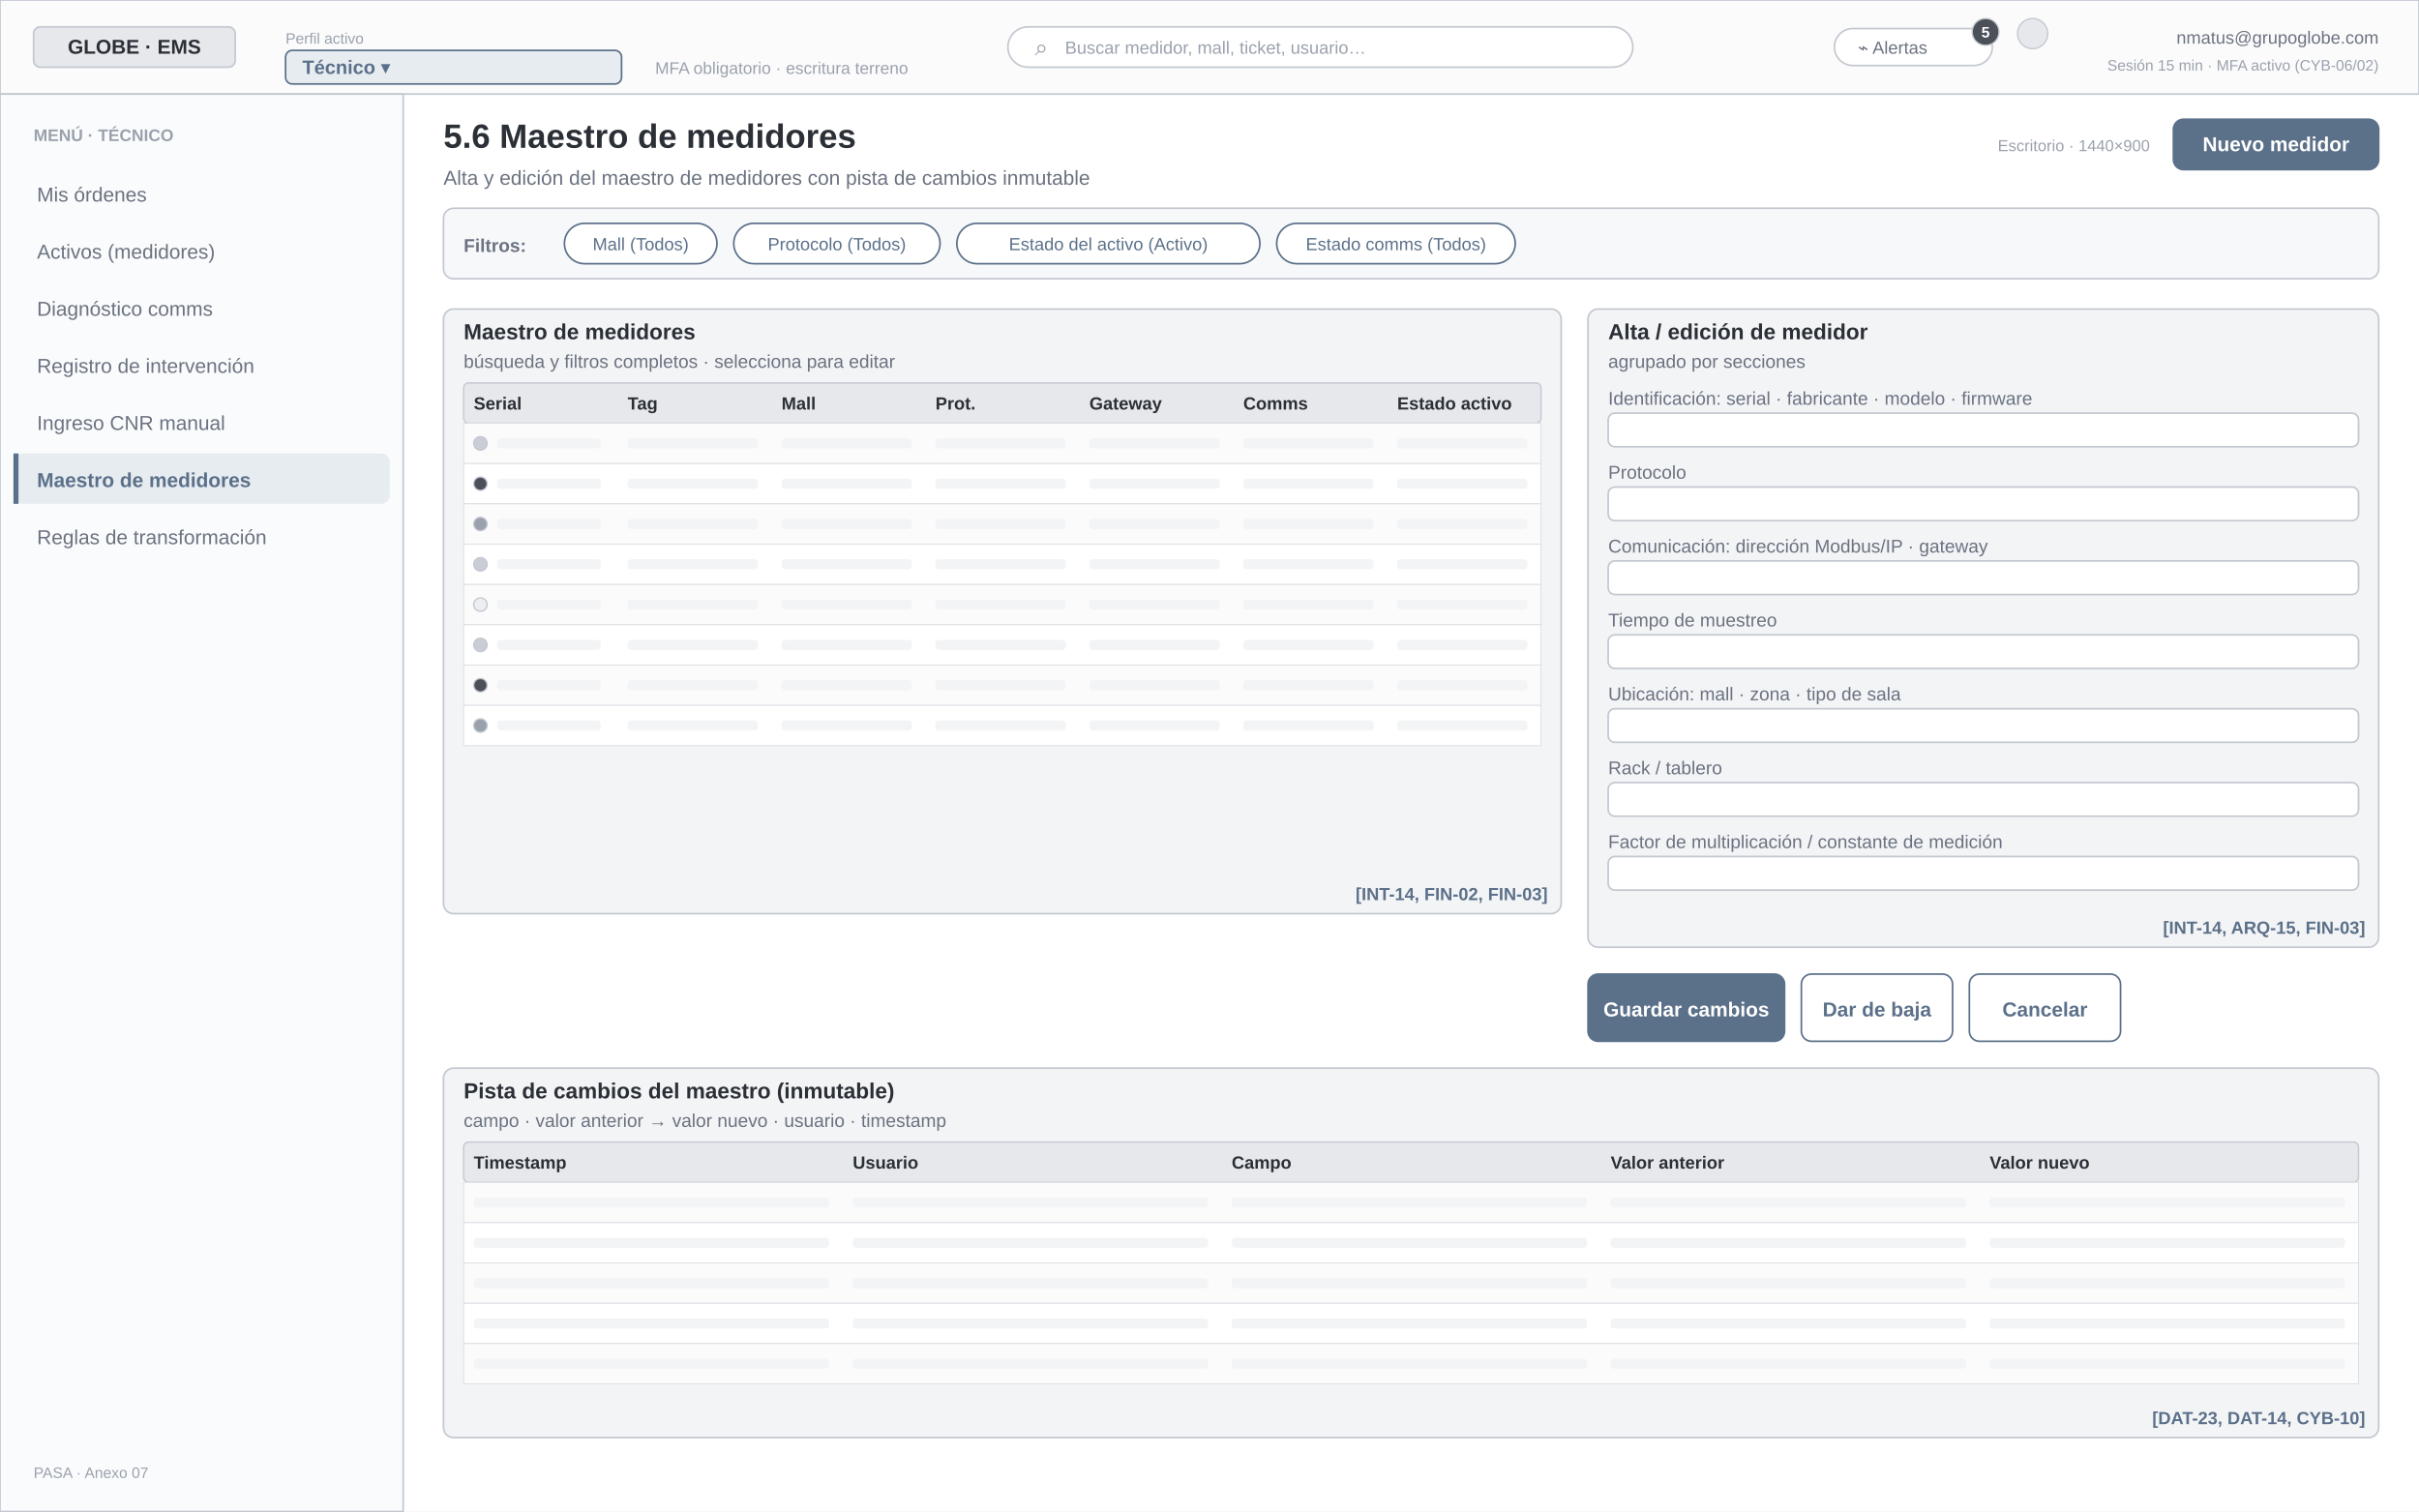
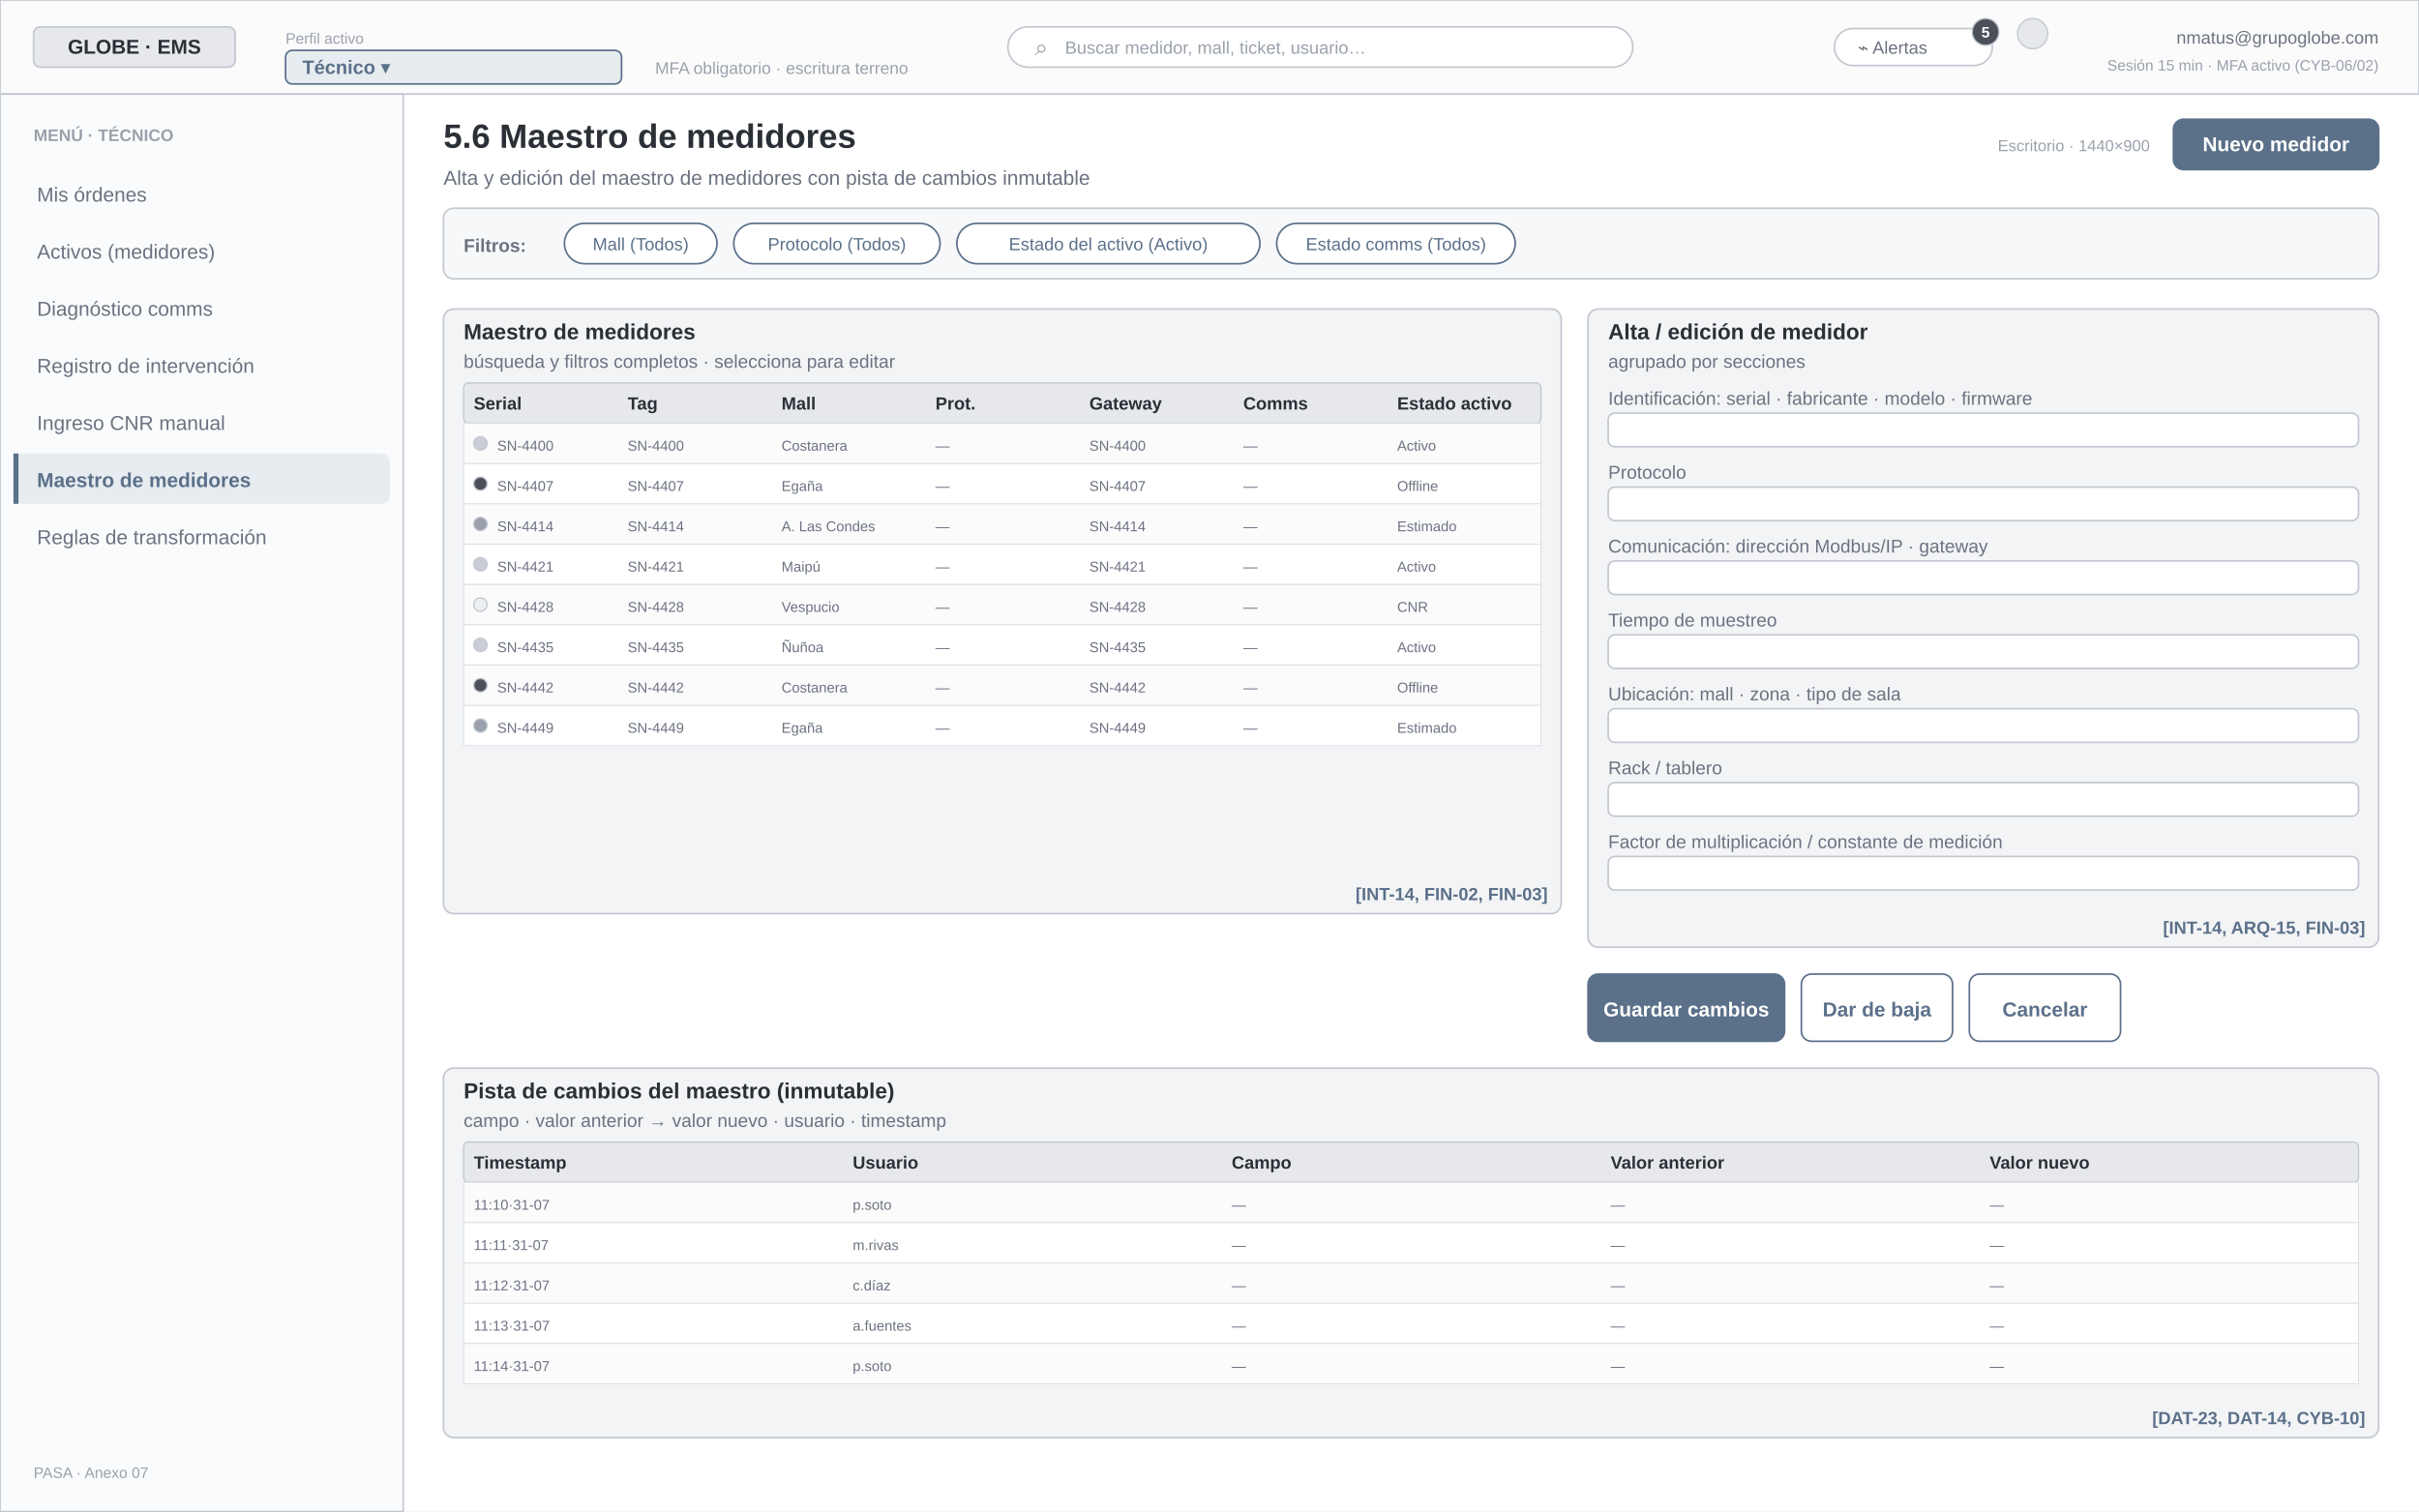
<svg xmlns="http://www.w3.org/2000/svg" viewBox="0 0 1440 900" width="1440" height="900" font-family="'Segoe UI', 'Helvetica Neue', Arial, sans-serif">
  <rect x="0" y="0" width="1440" height="900" rx="0" fill="#ffffff" stroke="none" stroke-width="1" />
  <rect x="0" y="0" width="1440" height="56" rx="0" fill="#fbfbfc" stroke="#c3c8d0" stroke-width="1" />
  <rect x="20" y="16" width="120" height="24" rx="4" fill="#e6e8ec" stroke="#c3c8d0" stroke-width="1" />
  <text x="80" y="32" font-family="'Segoe UI', 'Helvetica Neue', Arial, sans-serif" font-size="12" fill="#2b2f36" font-weight="700" text-anchor="middle">GLOBE · EMS</text>
  <text x="170" y="26" font-family="'Segoe UI', 'Helvetica Neue', Arial, sans-serif" font-size="9" fill="#9aa1ac" font-weight="normal" text-anchor="start">Perfil activo</text>
  <rect x="170" y="30" width="200" height="20" rx="4" fill="#e7ecf1" stroke="#5b7089" stroke-width="1" />
  <text x="180" y="44" font-family="'Segoe UI', 'Helvetica Neue', Arial, sans-serif" font-size="11.5" fill="#5b7089" font-weight="600" text-anchor="start">Técnico  ▾</text>
  <text x="390" y="44" font-family="'Segoe UI', 'Helvetica Neue', Arial, sans-serif" font-size="10" fill="#9aa1ac" font-weight="normal" text-anchor="start">MFA obligatorio · escritura terreno</text>
  <rect x="600" y="16" width="372" height="24" rx="12" fill="#ffffff" stroke="#c3c8d0" stroke-width="1" />
  <text x="616" y="33" font-family="'Segoe UI', 'Helvetica Neue', Arial, sans-serif" font-size="14" fill="#9aa1ac" font-weight="normal" text-anchor="start">⌕</text>
  <text x="634" y="32" font-family="'Segoe UI', 'Helvetica Neue', Arial, sans-serif" font-size="10.5" fill="#9aa1ac" font-weight="normal" text-anchor="start">Buscar medidor, mall, ticket, usuario…</text>
  <rect x="1092" y="17" width="94" height="22" rx="11" fill="#ffffff" stroke="#c3c8d0" stroke-width="1" />
  <text x="1106" y="32" font-family="'Segoe UI', 'Helvetica Neue', Arial, sans-serif" font-size="10.5" fill="#6b7280" font-weight="normal" text-anchor="start">⌁ Alertas</text>
  <circle cx="1182" cy="19" r="8" fill="#4b5059" stroke="#c3c8d0" stroke-width="0.8" />
  <text x="1182" y="22.3" font-family="'Segoe UI', 'Helvetica Neue', Arial, sans-serif" font-size="9" fill="#ffffff" font-weight="700" text-anchor="middle">5</text>
  <circle cx="1210" cy="20" r="9" fill="#e6e8ec" stroke="#c3c8d0" stroke-width="0.8" />
  <text x="1416" y="26" font-family="'Segoe UI', 'Helvetica Neue', Arial, sans-serif" font-size="10.5" fill="#6b7280" font-weight="normal" text-anchor="end">nmatus@grupoglobe.com</text>
  <text x="1416" y="42" font-family="'Segoe UI', 'Helvetica Neue', Arial, sans-serif" font-size="9" fill="#9aa1ac" font-weight="normal" text-anchor="end">Sesión 15 min · MFA activo (CYB-06/02)</text>
  <rect x="0" y="56" width="240" height="844" rx="0" fill="#fafbfc" stroke="#c3c8d0" stroke-width="1" />
  <text x="20" y="84" font-family="'Segoe UI', 'Helvetica Neue', Arial, sans-serif" font-size="10" fill="#9aa1ac" font-weight="700" text-anchor="start">MENÚ · TÉCNICO</text>
  <text x="22" y="120" font-family="'Segoe UI', 'Helvetica Neue', Arial, sans-serif" font-size="12" fill="#6b7280" font-weight="normal" text-anchor="start">Mis órdenes</text>
  <text x="22" y="154" font-family="'Segoe UI', 'Helvetica Neue', Arial, sans-serif" font-size="12" fill="#6b7280" font-weight="normal" text-anchor="start">Activos (medidores)</text>
  <text x="22" y="188" font-family="'Segoe UI', 'Helvetica Neue', Arial, sans-serif" font-size="12" fill="#6b7280" font-weight="normal" text-anchor="start">Diagnóstico comms</text>
  <text x="22" y="222" font-family="'Segoe UI', 'Helvetica Neue', Arial, sans-serif" font-size="12" fill="#6b7280" font-weight="normal" text-anchor="start">Registro de intervención</text>
  <text x="22" y="256" font-family="'Segoe UI', 'Helvetica Neue', Arial, sans-serif" font-size="12" fill="#6b7280" font-weight="normal" text-anchor="start">Ingreso CNR manual</text>
  <rect x="8" y="270" width="224" height="30" rx="5" fill="#e7ecf1" stroke="none" stroke-width="1" />
  <rect x="8" y="270" width="3" height="30" rx="0" fill="#5b7089" stroke="none" stroke-width="1" />
  <text x="22" y="290" font-family="'Segoe UI', 'Helvetica Neue', Arial, sans-serif" font-size="12" fill="#5b7089" font-weight="700" text-anchor="start">Maestro de medidores</text>
  <text x="22" y="324" font-family="'Segoe UI', 'Helvetica Neue', Arial, sans-serif" font-size="12" fill="#6b7280" font-weight="normal" text-anchor="start">Reglas de transformación</text>
  <text x="20" y="880" font-family="'Segoe UI', 'Helvetica Neue', Arial, sans-serif" font-size="9" fill="#9aa1ac" font-weight="normal" text-anchor="start">PASA · Anexo 07</text>
  <text x="264" y="88" font-family="'Segoe UI', 'Helvetica Neue', Arial, sans-serif" font-size="20" fill="#2b2f36" font-weight="700" text-anchor="start">5.6  Maestro de medidores</text>
  <rect x="1293.8" y="71" width="122.2" height="30" rx="6" fill="#5b7089" stroke="#5b7089" stroke-width="1" />
  <text x="1354.9" y="90" font-family="'Segoe UI', 'Helvetica Neue', Arial, sans-serif" font-size="12" fill="#ffffff" font-weight="700" text-anchor="middle">Nuevo medidor</text>
  <text x="1279.8" y="90" font-family="'Segoe UI', 'Helvetica Neue', Arial, sans-serif" font-size="9.5" fill="#9aa1ac" font-weight="normal" text-anchor="end">Escritorio · 1440×900</text>
  <text x="264" y="110" font-family="'Segoe UI', 'Helvetica Neue', Arial, sans-serif" font-size="12" fill="#6b7280" font-weight="normal" text-anchor="start">Alta y edición del maestro de medidores con pista de cambios inmutable</text>
  <rect x="264" y="124" width="1152" height="42" rx="6" fill="#f7f8fa" stroke="#c3c8d0" stroke-width="1" />
  <text x="276" y="150" font-family="'Segoe UI', 'Helvetica Neue', Arial, sans-serif" font-size="11" fill="#6b7280" font-weight="700" text-anchor="start">Filtros:</text>
  <rect x="336" y="133" width="90.8" height="24" rx="12" fill="#ffffff" stroke="#5b7089" stroke-width="1" />
  <text x="381.4" y="149" font-family="'Segoe UI', 'Helvetica Neue', Arial, sans-serif" font-size="10.5" fill="#5b7089" font-weight="normal" text-anchor="middle">Mall (Todos)</text>
  <rect x="436.8" y="133" width="122.8" height="24" rx="12" fill="#ffffff" stroke="#5b7089" stroke-width="1" />
  <text x="498.2" y="149" font-family="'Segoe UI', 'Helvetica Neue', Arial, sans-serif" font-size="10.5" fill="#5b7089" font-weight="normal" text-anchor="middle">Protocolo (Todos)</text>
  <rect x="569.6" y="133" width="180.4" height="24" rx="12" fill="#ffffff" stroke="#5b7089" stroke-width="1" />
  <text x="659.8" y="149" font-family="'Segoe UI', 'Helvetica Neue', Arial, sans-serif" font-size="10.5" fill="#5b7089" font-weight="normal" text-anchor="middle">Estado del activo (Activo)</text>
  <rect x="760.0" y="133" width="142.0" height="24" rx="12" fill="#ffffff" stroke="#5b7089" stroke-width="1" />
  <text x="831.0" y="149" font-family="'Segoe UI', 'Helvetica Neue', Arial, sans-serif" font-size="10.5" fill="#5b7089" font-weight="normal" text-anchor="middle">Estado comms (Todos)</text>
  <rect x="264.0" y="184" width="665.333" height="360" rx="6" fill="#f3f4f6" stroke="#c3c8d0" stroke-width="1" />
  <text x="276.0" y="202" font-family="'Segoe UI', 'Helvetica Neue', Arial, sans-serif" font-size="13" fill="#2b2f36" font-weight="700" text-anchor="start">Maestro de medidores</text>
  <text x="276.0" y="219" font-family="'Segoe UI', 'Helvetica Neue', Arial, sans-serif" font-size="11" fill="#6b7280" font-weight="normal" text-anchor="start">búsqueda y filtros completos · selecciona para editar</text>
  <rect x="276.0" y="228" width="641.333" height="24" rx="3" fill="#e6e8ec" stroke="#c3c8d0" stroke-width="0.8" />
  <text x="282.0" y="243.84" font-family="'Segoe UI', 'Helvetica Neue', Arial, sans-serif" font-size="10.5" fill="#2b2f36" font-weight="700" text-anchor="start">Serial</text>
  <text x="373.619" y="243.84" font-family="'Segoe UI', 'Helvetica Neue', Arial, sans-serif" font-size="10.5" fill="#2b2f36" font-weight="700" text-anchor="start">Tag</text>
  <text x="465.238" y="243.84" font-family="'Segoe UI', 'Helvetica Neue', Arial, sans-serif" font-size="10.5" fill="#2b2f36" font-weight="700" text-anchor="start">Mall</text>
  <text x="556.857" y="243.84" font-family="'Segoe UI', 'Helvetica Neue', Arial, sans-serif" font-size="10.5" fill="#2b2f36" font-weight="700" text-anchor="start">Prot.</text>
  <text x="648.476" y="243.84" font-family="'Segoe UI', 'Helvetica Neue', Arial, sans-serif" font-size="10.5" fill="#2b2f36" font-weight="700" text-anchor="start">Gateway</text>
  <text x="740.095" y="243.84" font-family="'Segoe UI', 'Helvetica Neue', Arial, sans-serif" font-size="10.5" fill="#2b2f36" font-weight="700" text-anchor="start">Comms</text>
  <text x="831.714" y="243.84" font-family="'Segoe UI', 'Helvetica Neue', Arial, sans-serif" font-size="10.5" fill="#2b2f36" font-weight="700" text-anchor="start">Estado activo</text>
  <rect x="276.0" y="252" width="641.333" height="24" rx="0" fill="#fbfbfc" stroke="#d9dce1" stroke-width="0.5" />
  <circle cx="286.0" cy="264.0" r="4" fill="#c9ced6" stroke="#c3c8d0" stroke-width="0.8" />
-   <rect x="296.0" y="261.0" width="61.619" height="6" rx="2" fill="#f3f4f6" stroke="none" stroke-width="1" />
-   <rect x="373.619" y="261.0" width="77.619" height="6" rx="2" fill="#f3f4f6" stroke="none" stroke-width="1" />
-   <rect x="465.238" y="261.0" width="77.619" height="6" rx="2" fill="#f3f4f6" stroke="none" stroke-width="1" />
-   <rect x="556.857" y="261.0" width="77.619" height="6" rx="2" fill="#f3f4f6" stroke="none" stroke-width="1" />
-   <rect x="648.476" y="261.0" width="77.619" height="6" rx="2" fill="#f3f4f6" stroke="none" stroke-width="1" />
-   <rect x="740.095" y="261.0" width="77.619" height="6" rx="2" fill="#f3f4f6" stroke="none" stroke-width="1" />
-   <rect x="831.714" y="261.0" width="77.619" height="6" rx="2" fill="#f3f4f6" stroke="none" stroke-width="1" />
+   <text x="296.0" y="268.32" font-family="'Segoe UI', 'Helvetica Neue', Arial, sans-serif" font-size="8.5" fill="#6b7280" font-weight="normal" text-anchor="start">SN-4400</text>
+   <text x="373.619" y="268.32" font-family="'Segoe UI', 'Helvetica Neue', Arial, sans-serif" font-size="8.5" fill="#6b7280" font-weight="normal" text-anchor="start">SN-4400</text>
+   <text x="465.238" y="268.32" font-family="'Segoe UI', 'Helvetica Neue', Arial, sans-serif" font-size="8.5" fill="#6b7280" font-weight="normal" text-anchor="start">Costanera</text>
+   <text x="556.857" y="268.32" font-family="'Segoe UI', 'Helvetica Neue', Arial, sans-serif" font-size="8.5" fill="#6b7280" font-weight="normal" text-anchor="start">—</text>
+   <text x="648.476" y="268.32" font-family="'Segoe UI', 'Helvetica Neue', Arial, sans-serif" font-size="8.5" fill="#6b7280" font-weight="normal" text-anchor="start">SN-4400</text>
+   <text x="740.095" y="268.32" font-family="'Segoe UI', 'Helvetica Neue', Arial, sans-serif" font-size="8.5" fill="#6b7280" font-weight="normal" text-anchor="start">—</text>
+   <text x="831.714" y="268.32" font-family="'Segoe UI', 'Helvetica Neue', Arial, sans-serif" font-size="8.5" fill="#6b7280" font-weight="normal" text-anchor="start">Activo</text>
  <rect x="276.0" y="276" width="641.333" height="24" rx="0" fill="#ffffff" stroke="#d9dce1" stroke-width="0.5" />
  <circle cx="286.0" cy="288.0" r="4" fill="#4b5059" stroke="#c3c8d0" stroke-width="0.8" />
-   <rect x="296.0" y="285.0" width="61.619" height="6" rx="2" fill="#f3f4f6" stroke="none" stroke-width="1" />
-   <rect x="373.619" y="285.0" width="77.619" height="6" rx="2" fill="#f3f4f6" stroke="none" stroke-width="1" />
-   <rect x="465.238" y="285.0" width="77.619" height="6" rx="2" fill="#f3f4f6" stroke="none" stroke-width="1" />
-   <rect x="556.857" y="285.0" width="77.619" height="6" rx="2" fill="#f3f4f6" stroke="none" stroke-width="1" />
-   <rect x="648.476" y="285.0" width="77.619" height="6" rx="2" fill="#f3f4f6" stroke="none" stroke-width="1" />
-   <rect x="740.095" y="285.0" width="77.619" height="6" rx="2" fill="#f3f4f6" stroke="none" stroke-width="1" />
-   <rect x="831.714" y="285.0" width="77.619" height="6" rx="2" fill="#f3f4f6" stroke="none" stroke-width="1" />
+   <text x="296.0" y="292.32" font-family="'Segoe UI', 'Helvetica Neue', Arial, sans-serif" font-size="8.5" fill="#6b7280" font-weight="normal" text-anchor="start">SN-4407</text>
+   <text x="373.619" y="292.32" font-family="'Segoe UI', 'Helvetica Neue', Arial, sans-serif" font-size="8.5" fill="#6b7280" font-weight="normal" text-anchor="start">SN-4407</text>
+   <text x="465.238" y="292.32" font-family="'Segoe UI', 'Helvetica Neue', Arial, sans-serif" font-size="8.5" fill="#6b7280" font-weight="normal" text-anchor="start">Egaña</text>
+   <text x="556.857" y="292.32" font-family="'Segoe UI', 'Helvetica Neue', Arial, sans-serif" font-size="8.5" fill="#6b7280" font-weight="normal" text-anchor="start">—</text>
+   <text x="648.476" y="292.32" font-family="'Segoe UI', 'Helvetica Neue', Arial, sans-serif" font-size="8.5" fill="#6b7280" font-weight="normal" text-anchor="start">SN-4407</text>
+   <text x="740.095" y="292.32" font-family="'Segoe UI', 'Helvetica Neue', Arial, sans-serif" font-size="8.5" fill="#6b7280" font-weight="normal" text-anchor="start">—</text>
+   <text x="831.714" y="292.32" font-family="'Segoe UI', 'Helvetica Neue', Arial, sans-serif" font-size="8.5" fill="#6b7280" font-weight="normal" text-anchor="start">Offline</text>
  <rect x="276.0" y="300" width="641.333" height="24" rx="0" fill="#fbfbfc" stroke="#d9dce1" stroke-width="0.5" />
  <circle cx="286.0" cy="312.0" r="4" fill="#9aa1ac" stroke="#c3c8d0" stroke-width="0.8" />
-   <rect x="296.0" y="309.0" width="61.619" height="6" rx="2" fill="#f3f4f6" stroke="none" stroke-width="1" />
-   <rect x="373.619" y="309.0" width="77.619" height="6" rx="2" fill="#f3f4f6" stroke="none" stroke-width="1" />
-   <rect x="465.238" y="309.0" width="77.619" height="6" rx="2" fill="#f3f4f6" stroke="none" stroke-width="1" />
-   <rect x="556.857" y="309.0" width="77.619" height="6" rx="2" fill="#f3f4f6" stroke="none" stroke-width="1" />
-   <rect x="648.476" y="309.0" width="77.619" height="6" rx="2" fill="#f3f4f6" stroke="none" stroke-width="1" />
-   <rect x="740.095" y="309.0" width="77.619" height="6" rx="2" fill="#f3f4f6" stroke="none" stroke-width="1" />
-   <rect x="831.714" y="309.0" width="77.619" height="6" rx="2" fill="#f3f4f6" stroke="none" stroke-width="1" />
+   <text x="296.0" y="316.32" font-family="'Segoe UI', 'Helvetica Neue', Arial, sans-serif" font-size="8.5" fill="#6b7280" font-weight="normal" text-anchor="start">SN-4414</text>
+   <text x="373.619" y="316.32" font-family="'Segoe UI', 'Helvetica Neue', Arial, sans-serif" font-size="8.5" fill="#6b7280" font-weight="normal" text-anchor="start">SN-4414</text>
+   <text x="465.238" y="316.32" font-family="'Segoe UI', 'Helvetica Neue', Arial, sans-serif" font-size="8.5" fill="#6b7280" font-weight="normal" text-anchor="start">A. Las Condes</text>
+   <text x="556.857" y="316.32" font-family="'Segoe UI', 'Helvetica Neue', Arial, sans-serif" font-size="8.5" fill="#6b7280" font-weight="normal" text-anchor="start">—</text>
+   <text x="648.476" y="316.32" font-family="'Segoe UI', 'Helvetica Neue', Arial, sans-serif" font-size="8.5" fill="#6b7280" font-weight="normal" text-anchor="start">SN-4414</text>
+   <text x="740.095" y="316.32" font-family="'Segoe UI', 'Helvetica Neue', Arial, sans-serif" font-size="8.5" fill="#6b7280" font-weight="normal" text-anchor="start">—</text>
+   <text x="831.714" y="316.32" font-family="'Segoe UI', 'Helvetica Neue', Arial, sans-serif" font-size="8.5" fill="#6b7280" font-weight="normal" text-anchor="start">Estimado</text>
  <rect x="276.0" y="324" width="641.333" height="24" rx="0" fill="#ffffff" stroke="#d9dce1" stroke-width="0.5" />
  <circle cx="286.0" cy="336.0" r="4" fill="#c9ced6" stroke="#c3c8d0" stroke-width="0.8" />
-   <rect x="296.0" y="333.0" width="61.619" height="6" rx="2" fill="#f3f4f6" stroke="none" stroke-width="1" />
-   <rect x="373.619" y="333.0" width="77.619" height="6" rx="2" fill="#f3f4f6" stroke="none" stroke-width="1" />
-   <rect x="465.238" y="333.0" width="77.619" height="6" rx="2" fill="#f3f4f6" stroke="none" stroke-width="1" />
-   <rect x="556.857" y="333.0" width="77.619" height="6" rx="2" fill="#f3f4f6" stroke="none" stroke-width="1" />
-   <rect x="648.476" y="333.0" width="77.619" height="6" rx="2" fill="#f3f4f6" stroke="none" stroke-width="1" />
-   <rect x="740.095" y="333.0" width="77.619" height="6" rx="2" fill="#f3f4f6" stroke="none" stroke-width="1" />
-   <rect x="831.714" y="333.0" width="77.619" height="6" rx="2" fill="#f3f4f6" stroke="none" stroke-width="1" />
+   <text x="296.0" y="340.32" font-family="'Segoe UI', 'Helvetica Neue', Arial, sans-serif" font-size="8.5" fill="#6b7280" font-weight="normal" text-anchor="start">SN-4421</text>
+   <text x="373.619" y="340.32" font-family="'Segoe UI', 'Helvetica Neue', Arial, sans-serif" font-size="8.5" fill="#6b7280" font-weight="normal" text-anchor="start">SN-4421</text>
+   <text x="465.238" y="340.32" font-family="'Segoe UI', 'Helvetica Neue', Arial, sans-serif" font-size="8.5" fill="#6b7280" font-weight="normal" text-anchor="start">Maipú</text>
+   <text x="556.857" y="340.32" font-family="'Segoe UI', 'Helvetica Neue', Arial, sans-serif" font-size="8.5" fill="#6b7280" font-weight="normal" text-anchor="start">—</text>
+   <text x="648.476" y="340.32" font-family="'Segoe UI', 'Helvetica Neue', Arial, sans-serif" font-size="8.5" fill="#6b7280" font-weight="normal" text-anchor="start">SN-4421</text>
+   <text x="740.095" y="340.32" font-family="'Segoe UI', 'Helvetica Neue', Arial, sans-serif" font-size="8.5" fill="#6b7280" font-weight="normal" text-anchor="start">—</text>
+   <text x="831.714" y="340.32" font-family="'Segoe UI', 'Helvetica Neue', Arial, sans-serif" font-size="8.5" fill="#6b7280" font-weight="normal" text-anchor="start">Activo</text>
  <rect x="276.0" y="348" width="641.333" height="24" rx="0" fill="#fbfbfc" stroke="#d9dce1" stroke-width="0.5" />
  <circle cx="286.0" cy="360.0" r="4" fill="#eceef1" stroke="#c3c8d0" stroke-width="0.8" />
-   <rect x="296.0" y="357.0" width="61.619" height="6" rx="2" fill="#f3f4f6" stroke="none" stroke-width="1" />
-   <rect x="373.619" y="357.0" width="77.619" height="6" rx="2" fill="#f3f4f6" stroke="none" stroke-width="1" />
-   <rect x="465.238" y="357.0" width="77.619" height="6" rx="2" fill="#f3f4f6" stroke="none" stroke-width="1" />
-   <rect x="556.857" y="357.0" width="77.619" height="6" rx="2" fill="#f3f4f6" stroke="none" stroke-width="1" />
-   <rect x="648.476" y="357.0" width="77.619" height="6" rx="2" fill="#f3f4f6" stroke="none" stroke-width="1" />
-   <rect x="740.095" y="357.0" width="77.619" height="6" rx="2" fill="#f3f4f6" stroke="none" stroke-width="1" />
-   <rect x="831.714" y="357.0" width="77.619" height="6" rx="2" fill="#f3f4f6" stroke="none" stroke-width="1" />
+   <text x="296.0" y="364.32" font-family="'Segoe UI', 'Helvetica Neue', Arial, sans-serif" font-size="8.5" fill="#6b7280" font-weight="normal" text-anchor="start">SN-4428</text>
+   <text x="373.619" y="364.32" font-family="'Segoe UI', 'Helvetica Neue', Arial, sans-serif" font-size="8.5" fill="#6b7280" font-weight="normal" text-anchor="start">SN-4428</text>
+   <text x="465.238" y="364.32" font-family="'Segoe UI', 'Helvetica Neue', Arial, sans-serif" font-size="8.5" fill="#6b7280" font-weight="normal" text-anchor="start">Vespucio</text>
+   <text x="556.857" y="364.32" font-family="'Segoe UI', 'Helvetica Neue', Arial, sans-serif" font-size="8.5" fill="#6b7280" font-weight="normal" text-anchor="start">—</text>
+   <text x="648.476" y="364.32" font-family="'Segoe UI', 'Helvetica Neue', Arial, sans-serif" font-size="8.5" fill="#6b7280" font-weight="normal" text-anchor="start">SN-4428</text>
+   <text x="740.095" y="364.32" font-family="'Segoe UI', 'Helvetica Neue', Arial, sans-serif" font-size="8.5" fill="#6b7280" font-weight="normal" text-anchor="start">—</text>
+   <text x="831.714" y="364.32" font-family="'Segoe UI', 'Helvetica Neue', Arial, sans-serif" font-size="8.5" fill="#6b7280" font-weight="normal" text-anchor="start">CNR</text>
  <rect x="276.0" y="372" width="641.333" height="24" rx="0" fill="#ffffff" stroke="#d9dce1" stroke-width="0.5" />
  <circle cx="286.0" cy="384.0" r="4" fill="#c9ced6" stroke="#c3c8d0" stroke-width="0.8" />
-   <rect x="296.0" y="381.0" width="61.619" height="6" rx="2" fill="#f3f4f6" stroke="none" stroke-width="1" />
-   <rect x="373.619" y="381.0" width="77.619" height="6" rx="2" fill="#f3f4f6" stroke="none" stroke-width="1" />
-   <rect x="465.238" y="381.0" width="77.619" height="6" rx="2" fill="#f3f4f6" stroke="none" stroke-width="1" />
-   <rect x="556.857" y="381.0" width="77.619" height="6" rx="2" fill="#f3f4f6" stroke="none" stroke-width="1" />
-   <rect x="648.476" y="381.0" width="77.619" height="6" rx="2" fill="#f3f4f6" stroke="none" stroke-width="1" />
-   <rect x="740.095" y="381.0" width="77.619" height="6" rx="2" fill="#f3f4f6" stroke="none" stroke-width="1" />
-   <rect x="831.714" y="381.0" width="77.619" height="6" rx="2" fill="#f3f4f6" stroke="none" stroke-width="1" />
+   <text x="296.0" y="388.32" font-family="'Segoe UI', 'Helvetica Neue', Arial, sans-serif" font-size="8.5" fill="#6b7280" font-weight="normal" text-anchor="start">SN-4435</text>
+   <text x="373.619" y="388.32" font-family="'Segoe UI', 'Helvetica Neue', Arial, sans-serif" font-size="8.5" fill="#6b7280" font-weight="normal" text-anchor="start">SN-4435</text>
+   <text x="465.238" y="388.32" font-family="'Segoe UI', 'Helvetica Neue', Arial, sans-serif" font-size="8.5" fill="#6b7280" font-weight="normal" text-anchor="start">Ñuñoa</text>
+   <text x="556.857" y="388.32" font-family="'Segoe UI', 'Helvetica Neue', Arial, sans-serif" font-size="8.5" fill="#6b7280" font-weight="normal" text-anchor="start">—</text>
+   <text x="648.476" y="388.32" font-family="'Segoe UI', 'Helvetica Neue', Arial, sans-serif" font-size="8.5" fill="#6b7280" font-weight="normal" text-anchor="start">SN-4435</text>
+   <text x="740.095" y="388.32" font-family="'Segoe UI', 'Helvetica Neue', Arial, sans-serif" font-size="8.5" fill="#6b7280" font-weight="normal" text-anchor="start">—</text>
+   <text x="831.714" y="388.32" font-family="'Segoe UI', 'Helvetica Neue', Arial, sans-serif" font-size="8.5" fill="#6b7280" font-weight="normal" text-anchor="start">Activo</text>
  <rect x="276.0" y="396" width="641.333" height="24" rx="0" fill="#fbfbfc" stroke="#d9dce1" stroke-width="0.5" />
  <circle cx="286.0" cy="408.0" r="4" fill="#4b5059" stroke="#c3c8d0" stroke-width="0.8" />
-   <rect x="296.0" y="405.0" width="61.619" height="6" rx="2" fill="#f3f4f6" stroke="none" stroke-width="1" />
-   <rect x="373.619" y="405.0" width="77.619" height="6" rx="2" fill="#f3f4f6" stroke="none" stroke-width="1" />
-   <rect x="465.238" y="405.0" width="77.619" height="6" rx="2" fill="#f3f4f6" stroke="none" stroke-width="1" />
-   <rect x="556.857" y="405.0" width="77.619" height="6" rx="2" fill="#f3f4f6" stroke="none" stroke-width="1" />
-   <rect x="648.476" y="405.0" width="77.619" height="6" rx="2" fill="#f3f4f6" stroke="none" stroke-width="1" />
-   <rect x="740.095" y="405.0" width="77.619" height="6" rx="2" fill="#f3f4f6" stroke="none" stroke-width="1" />
-   <rect x="831.714" y="405.0" width="77.619" height="6" rx="2" fill="#f3f4f6" stroke="none" stroke-width="1" />
+   <text x="296.0" y="412.32" font-family="'Segoe UI', 'Helvetica Neue', Arial, sans-serif" font-size="8.5" fill="#6b7280" font-weight="normal" text-anchor="start">SN-4442</text>
+   <text x="373.619" y="412.32" font-family="'Segoe UI', 'Helvetica Neue', Arial, sans-serif" font-size="8.5" fill="#6b7280" font-weight="normal" text-anchor="start">SN-4442</text>
+   <text x="465.238" y="412.32" font-family="'Segoe UI', 'Helvetica Neue', Arial, sans-serif" font-size="8.5" fill="#6b7280" font-weight="normal" text-anchor="start">Costanera</text>
+   <text x="556.857" y="412.32" font-family="'Segoe UI', 'Helvetica Neue', Arial, sans-serif" font-size="8.5" fill="#6b7280" font-weight="normal" text-anchor="start">—</text>
+   <text x="648.476" y="412.32" font-family="'Segoe UI', 'Helvetica Neue', Arial, sans-serif" font-size="8.5" fill="#6b7280" font-weight="normal" text-anchor="start">SN-4442</text>
+   <text x="740.095" y="412.32" font-family="'Segoe UI', 'Helvetica Neue', Arial, sans-serif" font-size="8.5" fill="#6b7280" font-weight="normal" text-anchor="start">—</text>
+   <text x="831.714" y="412.32" font-family="'Segoe UI', 'Helvetica Neue', Arial, sans-serif" font-size="8.5" fill="#6b7280" font-weight="normal" text-anchor="start">Offline</text>
  <rect x="276.0" y="420" width="641.333" height="24" rx="0" fill="#ffffff" stroke="#d9dce1" stroke-width="0.5" />
  <circle cx="286.0" cy="432.0" r="4" fill="#9aa1ac" stroke="#c3c8d0" stroke-width="0.8" />
-   <rect x="296.0" y="429.0" width="61.619" height="6" rx="2" fill="#f3f4f6" stroke="none" stroke-width="1" />
-   <rect x="373.619" y="429.0" width="77.619" height="6" rx="2" fill="#f3f4f6" stroke="none" stroke-width="1" />
-   <rect x="465.238" y="429.0" width="77.619" height="6" rx="2" fill="#f3f4f6" stroke="none" stroke-width="1" />
-   <rect x="556.857" y="429.0" width="77.619" height="6" rx="2" fill="#f3f4f6" stroke="none" stroke-width="1" />
-   <rect x="648.476" y="429.0" width="77.619" height="6" rx="2" fill="#f3f4f6" stroke="none" stroke-width="1" />
-   <rect x="740.095" y="429.0" width="77.619" height="6" rx="2" fill="#f3f4f6" stroke="none" stroke-width="1" />
-   <rect x="831.714" y="429.0" width="77.619" height="6" rx="2" fill="#f3f4f6" stroke="none" stroke-width="1" />
+   <text x="296.0" y="436.32" font-family="'Segoe UI', 'Helvetica Neue', Arial, sans-serif" font-size="8.5" fill="#6b7280" font-weight="normal" text-anchor="start">SN-4449</text>
+   <text x="373.619" y="436.32" font-family="'Segoe UI', 'Helvetica Neue', Arial, sans-serif" font-size="8.5" fill="#6b7280" font-weight="normal" text-anchor="start">SN-4449</text>
+   <text x="465.238" y="436.32" font-family="'Segoe UI', 'Helvetica Neue', Arial, sans-serif" font-size="8.5" fill="#6b7280" font-weight="normal" text-anchor="start">Egaña</text>
+   <text x="556.857" y="436.32" font-family="'Segoe UI', 'Helvetica Neue', Arial, sans-serif" font-size="8.5" fill="#6b7280" font-weight="normal" text-anchor="start">—</text>
+   <text x="648.476" y="436.32" font-family="'Segoe UI', 'Helvetica Neue', Arial, sans-serif" font-size="8.5" fill="#6b7280" font-weight="normal" text-anchor="start">SN-4449</text>
+   <text x="740.095" y="436.32" font-family="'Segoe UI', 'Helvetica Neue', Arial, sans-serif" font-size="8.5" fill="#6b7280" font-weight="normal" text-anchor="start">—</text>
+   <text x="831.714" y="436.32" font-family="'Segoe UI', 'Helvetica Neue', Arial, sans-serif" font-size="8.5" fill="#6b7280" font-weight="normal" text-anchor="start">Estimado</text>
  <text x="921.333" y="536" font-family="'Segoe UI', 'Helvetica Neue', Arial, sans-serif" font-size="10.5" fill="#5b7089" font-weight="600" text-anchor="end">[INT-14, FIN-02, FIN-03]</text>
  <rect x="945.333" y="184" width="470.667" height="380" rx="6" fill="#f3f4f6" stroke="#c3c8d0" stroke-width="1" />
  <text x="957.333" y="202" font-family="'Segoe UI', 'Helvetica Neue', Arial, sans-serif" font-size="13" fill="#2b2f36" font-weight="700" text-anchor="start">Alta / edición de medidor</text>
  <text x="957.333" y="219" font-family="'Segoe UI', 'Helvetica Neue', Arial, sans-serif" font-size="11" fill="#6b7280" font-weight="normal" text-anchor="start">agrupado por secciones</text>
  <text x="957.333" y="241" font-family="'Segoe UI', 'Helvetica Neue', Arial, sans-serif" font-size="11" fill="#6b7280" font-weight="normal" text-anchor="start">Identificación: serial · fabricante · modelo · firmware</text>
  <rect x="957.333" y="246" width="446.667" height="20" rx="4" fill="#ffffff" stroke="#c3c8d0" stroke-width="1" />
  <text x="957.333" y="285" font-family="'Segoe UI', 'Helvetica Neue', Arial, sans-serif" font-size="11" fill="#6b7280" font-weight="normal" text-anchor="start">Protocolo</text>
  <rect x="957.333" y="290" width="446.667" height="20" rx="4" fill="#ffffff" stroke="#c3c8d0" stroke-width="1" />
  <text x="957.333" y="329" font-family="'Segoe UI', 'Helvetica Neue', Arial, sans-serif" font-size="11" fill="#6b7280" font-weight="normal" text-anchor="start">Comunicación: dirección Modbus/IP · gateway</text>
  <rect x="957.333" y="334" width="446.667" height="20" rx="4" fill="#ffffff" stroke="#c3c8d0" stroke-width="1" />
  <text x="957.333" y="373" font-family="'Segoe UI', 'Helvetica Neue', Arial, sans-serif" font-size="11" fill="#6b7280" font-weight="normal" text-anchor="start">Tiempo de muestreo</text>
  <rect x="957.333" y="378" width="446.667" height="20" rx="4" fill="#ffffff" stroke="#c3c8d0" stroke-width="1" />
  <text x="957.333" y="417" font-family="'Segoe UI', 'Helvetica Neue', Arial, sans-serif" font-size="11" fill="#6b7280" font-weight="normal" text-anchor="start">Ubicación: mall · zona · tipo de sala</text>
  <rect x="957.333" y="422" width="446.667" height="20" rx="4" fill="#ffffff" stroke="#c3c8d0" stroke-width="1" />
  <text x="957.333" y="461" font-family="'Segoe UI', 'Helvetica Neue', Arial, sans-serif" font-size="11" fill="#6b7280" font-weight="normal" text-anchor="start">Rack / tablero</text>
  <rect x="957.333" y="466" width="446.667" height="20" rx="4" fill="#ffffff" stroke="#c3c8d0" stroke-width="1" />
  <text x="957.333" y="505" font-family="'Segoe UI', 'Helvetica Neue', Arial, sans-serif" font-size="11" fill="#6b7280" font-weight="normal" text-anchor="start">Factor de multiplicación / constante de medición</text>
  <rect x="957.333" y="510" width="446.667" height="20" rx="4" fill="#ffffff" stroke="#c3c8d0" stroke-width="1" />
  <text x="1408.0" y="556" font-family="'Segoe UI', 'Helvetica Neue', Arial, sans-serif" font-size="10.5" fill="#5b7089" font-weight="600" text-anchor="end">[INT-14, ARQ-15, FIN-03]</text>
  <rect x="945.333" y="580" width="117" height="40" rx="6" fill="#5b7089" stroke="#5b7089" stroke-width="1" />
  <text x="1003.833" y="605.2" font-family="'Segoe UI', 'Helvetica Neue', Arial, sans-serif" font-size="12" fill="#ffffff" font-weight="600" text-anchor="middle">Guardar cambios</text>
  <rect x="1072.333" y="580" width="90" height="40" rx="6" fill="#ffffff" stroke="#5b7089" stroke-width="1" />
  <text x="1117.333" y="605.2" font-family="'Segoe UI', 'Helvetica Neue', Arial, sans-serif" font-size="12" fill="#5b7089" font-weight="600" text-anchor="middle">Dar de baja</text>
  <rect x="1172.333" y="580" width="90" height="40" rx="6" fill="#ffffff" stroke="#5b7089" stroke-width="1" />
  <text x="1217.333" y="605.2" font-family="'Segoe UI', 'Helvetica Neue', Arial, sans-serif" font-size="12" fill="#5b7089" font-weight="600" text-anchor="middle">Cancelar</text>
  <rect x="264.0" y="636" width="1152.0" height="220" rx="6" fill="#f3f4f6" stroke="#c3c8d0" stroke-width="1" />
  <text x="276.0" y="654" font-family="'Segoe UI', 'Helvetica Neue', Arial, sans-serif" font-size="13" fill="#2b2f36" font-weight="700" text-anchor="start">Pista de cambios del maestro (inmutable)</text>
  <text x="276.0" y="671" font-family="'Segoe UI', 'Helvetica Neue', Arial, sans-serif" font-size="11" fill="#6b7280" font-weight="normal" text-anchor="start">campo · valor anterior → valor nuevo · usuario · timestamp</text>
  <rect x="276.0" y="680" width="1128.0" height="24" rx="3" fill="#e6e8ec" stroke="#c3c8d0" stroke-width="0.8" />
  <text x="282.0" y="695.84" font-family="'Segoe UI', 'Helvetica Neue', Arial, sans-serif" font-size="10.5" fill="#2b2f36" font-weight="700" text-anchor="start">Timestamp</text>
  <text x="507.6" y="695.84" font-family="'Segoe UI', 'Helvetica Neue', Arial, sans-serif" font-size="10.5" fill="#2b2f36" font-weight="700" text-anchor="start">Usuario</text>
  <text x="733.2" y="695.84" font-family="'Segoe UI', 'Helvetica Neue', Arial, sans-serif" font-size="10.5" fill="#2b2f36" font-weight="700" text-anchor="start">Campo</text>
  <text x="958.8" y="695.84" font-family="'Segoe UI', 'Helvetica Neue', Arial, sans-serif" font-size="10.5" fill="#2b2f36" font-weight="700" text-anchor="start">Valor anterior</text>
  <text x="1184.4" y="695.84" font-family="'Segoe UI', 'Helvetica Neue', Arial, sans-serif" font-size="10.5" fill="#2b2f36" font-weight="700" text-anchor="start">Valor nuevo</text>
  <rect x="276.0" y="704" width="1128.0" height="24" rx="0" fill="#fbfbfc" stroke="#d9dce1" stroke-width="0.5" />
-   <rect x="282.0" y="713.0" width="211.6" height="6" rx="2" fill="#f3f4f6" stroke="none" stroke-width="1" />
-   <rect x="507.6" y="713.0" width="211.6" height="6" rx="2" fill="#f3f4f6" stroke="none" stroke-width="1" />
-   <rect x="733.2" y="713.0" width="211.6" height="6" rx="2" fill="#f3f4f6" stroke="none" stroke-width="1" />
-   <rect x="958.8" y="713.0" width="211.6" height="6" rx="2" fill="#f3f4f6" stroke="none" stroke-width="1" />
-   <rect x="1184.4" y="713.0" width="211.6" height="6" rx="2" fill="#f3f4f6" stroke="none" stroke-width="1" />
+   <text x="282.0" y="720.32" font-family="'Segoe UI', 'Helvetica Neue', Arial, sans-serif" font-size="8.5" fill="#6b7280" font-weight="normal" text-anchor="start">11:10·31-07</text>
+   <text x="507.6" y="720.32" font-family="'Segoe UI', 'Helvetica Neue', Arial, sans-serif" font-size="8.5" fill="#6b7280" font-weight="normal" text-anchor="start">p.soto</text>
+   <text x="733.2" y="720.32" font-family="'Segoe UI', 'Helvetica Neue', Arial, sans-serif" font-size="8.5" fill="#6b7280" font-weight="normal" text-anchor="start">—</text>
+   <text x="958.8" y="720.32" font-family="'Segoe UI', 'Helvetica Neue', Arial, sans-serif" font-size="8.5" fill="#6b7280" font-weight="normal" text-anchor="start">—</text>
+   <text x="1184.4" y="720.32" font-family="'Segoe UI', 'Helvetica Neue', Arial, sans-serif" font-size="8.5" fill="#6b7280" font-weight="normal" text-anchor="start">—</text>
  <rect x="276.0" y="728" width="1128.0" height="24" rx="0" fill="#ffffff" stroke="#d9dce1" stroke-width="0.5" />
-   <rect x="282.0" y="737.0" width="211.6" height="6" rx="2" fill="#f3f4f6" stroke="none" stroke-width="1" />
-   <rect x="507.6" y="737.0" width="211.6" height="6" rx="2" fill="#f3f4f6" stroke="none" stroke-width="1" />
-   <rect x="733.2" y="737.0" width="211.6" height="6" rx="2" fill="#f3f4f6" stroke="none" stroke-width="1" />
-   <rect x="958.8" y="737.0" width="211.6" height="6" rx="2" fill="#f3f4f6" stroke="none" stroke-width="1" />
-   <rect x="1184.4" y="737.0" width="211.6" height="6" rx="2" fill="#f3f4f6" stroke="none" stroke-width="1" />
+   <text x="282.0" y="744.32" font-family="'Segoe UI', 'Helvetica Neue', Arial, sans-serif" font-size="8.5" fill="#6b7280" font-weight="normal" text-anchor="start">11:11·31-07</text>
+   <text x="507.6" y="744.32" font-family="'Segoe UI', 'Helvetica Neue', Arial, sans-serif" font-size="8.5" fill="#6b7280" font-weight="normal" text-anchor="start">m.rivas</text>
+   <text x="733.2" y="744.32" font-family="'Segoe UI', 'Helvetica Neue', Arial, sans-serif" font-size="8.5" fill="#6b7280" font-weight="normal" text-anchor="start">—</text>
+   <text x="958.8" y="744.32" font-family="'Segoe UI', 'Helvetica Neue', Arial, sans-serif" font-size="8.5" fill="#6b7280" font-weight="normal" text-anchor="start">—</text>
+   <text x="1184.4" y="744.32" font-family="'Segoe UI', 'Helvetica Neue', Arial, sans-serif" font-size="8.5" fill="#6b7280" font-weight="normal" text-anchor="start">—</text>
  <rect x="276.0" y="752" width="1128.0" height="24" rx="0" fill="#fbfbfc" stroke="#d9dce1" stroke-width="0.5" />
-   <rect x="282.0" y="761.0" width="211.6" height="6" rx="2" fill="#f3f4f6" stroke="none" stroke-width="1" />
-   <rect x="507.6" y="761.0" width="211.6" height="6" rx="2" fill="#f3f4f6" stroke="none" stroke-width="1" />
-   <rect x="733.2" y="761.0" width="211.6" height="6" rx="2" fill="#f3f4f6" stroke="none" stroke-width="1" />
-   <rect x="958.8" y="761.0" width="211.6" height="6" rx="2" fill="#f3f4f6" stroke="none" stroke-width="1" />
-   <rect x="1184.4" y="761.0" width="211.6" height="6" rx="2" fill="#f3f4f6" stroke="none" stroke-width="1" />
+   <text x="282.0" y="768.32" font-family="'Segoe UI', 'Helvetica Neue', Arial, sans-serif" font-size="8.5" fill="#6b7280" font-weight="normal" text-anchor="start">11:12·31-07</text>
+   <text x="507.6" y="768.32" font-family="'Segoe UI', 'Helvetica Neue', Arial, sans-serif" font-size="8.5" fill="#6b7280" font-weight="normal" text-anchor="start">c.díaz</text>
+   <text x="733.2" y="768.32" font-family="'Segoe UI', 'Helvetica Neue', Arial, sans-serif" font-size="8.5" fill="#6b7280" font-weight="normal" text-anchor="start">—</text>
+   <text x="958.8" y="768.32" font-family="'Segoe UI', 'Helvetica Neue', Arial, sans-serif" font-size="8.5" fill="#6b7280" font-weight="normal" text-anchor="start">—</text>
+   <text x="1184.4" y="768.32" font-family="'Segoe UI', 'Helvetica Neue', Arial, sans-serif" font-size="8.5" fill="#6b7280" font-weight="normal" text-anchor="start">—</text>
  <rect x="276.0" y="776" width="1128.0" height="24" rx="0" fill="#ffffff" stroke="#d9dce1" stroke-width="0.5" />
-   <rect x="282.0" y="785.0" width="211.6" height="6" rx="2" fill="#f3f4f6" stroke="none" stroke-width="1" />
-   <rect x="507.6" y="785.0" width="211.6" height="6" rx="2" fill="#f3f4f6" stroke="none" stroke-width="1" />
-   <rect x="733.2" y="785.0" width="211.6" height="6" rx="2" fill="#f3f4f6" stroke="none" stroke-width="1" />
-   <rect x="958.8" y="785.0" width="211.6" height="6" rx="2" fill="#f3f4f6" stroke="none" stroke-width="1" />
-   <rect x="1184.4" y="785.0" width="211.6" height="6" rx="2" fill="#f3f4f6" stroke="none" stroke-width="1" />
+   <text x="282.0" y="792.32" font-family="'Segoe UI', 'Helvetica Neue', Arial, sans-serif" font-size="8.5" fill="#6b7280" font-weight="normal" text-anchor="start">11:13·31-07</text>
+   <text x="507.6" y="792.32" font-family="'Segoe UI', 'Helvetica Neue', Arial, sans-serif" font-size="8.5" fill="#6b7280" font-weight="normal" text-anchor="start">a.fuentes</text>
+   <text x="733.2" y="792.32" font-family="'Segoe UI', 'Helvetica Neue', Arial, sans-serif" font-size="8.5" fill="#6b7280" font-weight="normal" text-anchor="start">—</text>
+   <text x="958.8" y="792.32" font-family="'Segoe UI', 'Helvetica Neue', Arial, sans-serif" font-size="8.5" fill="#6b7280" font-weight="normal" text-anchor="start">—</text>
+   <text x="1184.4" y="792.32" font-family="'Segoe UI', 'Helvetica Neue', Arial, sans-serif" font-size="8.5" fill="#6b7280" font-weight="normal" text-anchor="start">—</text>
  <rect x="276.0" y="800" width="1128.0" height="24" rx="0" fill="#fbfbfc" stroke="#d9dce1" stroke-width="0.5" />
-   <rect x="282.0" y="809.0" width="211.6" height="6" rx="2" fill="#f3f4f6" stroke="none" stroke-width="1" />
-   <rect x="507.6" y="809.0" width="211.6" height="6" rx="2" fill="#f3f4f6" stroke="none" stroke-width="1" />
-   <rect x="733.2" y="809.0" width="211.6" height="6" rx="2" fill="#f3f4f6" stroke="none" stroke-width="1" />
-   <rect x="958.8" y="809.0" width="211.6" height="6" rx="2" fill="#f3f4f6" stroke="none" stroke-width="1" />
-   <rect x="1184.4" y="809.0" width="211.6" height="6" rx="2" fill="#f3f4f6" stroke="none" stroke-width="1" />
+   <text x="282.0" y="816.32" font-family="'Segoe UI', 'Helvetica Neue', Arial, sans-serif" font-size="8.5" fill="#6b7280" font-weight="normal" text-anchor="start">11:14·31-07</text>
+   <text x="507.6" y="816.32" font-family="'Segoe UI', 'Helvetica Neue', Arial, sans-serif" font-size="8.5" fill="#6b7280" font-weight="normal" text-anchor="start">p.soto</text>
+   <text x="733.2" y="816.32" font-family="'Segoe UI', 'Helvetica Neue', Arial, sans-serif" font-size="8.5" fill="#6b7280" font-weight="normal" text-anchor="start">—</text>
+   <text x="958.8" y="816.32" font-family="'Segoe UI', 'Helvetica Neue', Arial, sans-serif" font-size="8.5" fill="#6b7280" font-weight="normal" text-anchor="start">—</text>
+   <text x="1184.4" y="816.32" font-family="'Segoe UI', 'Helvetica Neue', Arial, sans-serif" font-size="8.5" fill="#6b7280" font-weight="normal" text-anchor="start">—</text>
  <text x="1408.0" y="848" font-family="'Segoe UI', 'Helvetica Neue', Arial, sans-serif" font-size="10.5" fill="#5b7089" font-weight="600" text-anchor="end">[DAT-23, DAT-14, CYB-10]</text>
</svg>
